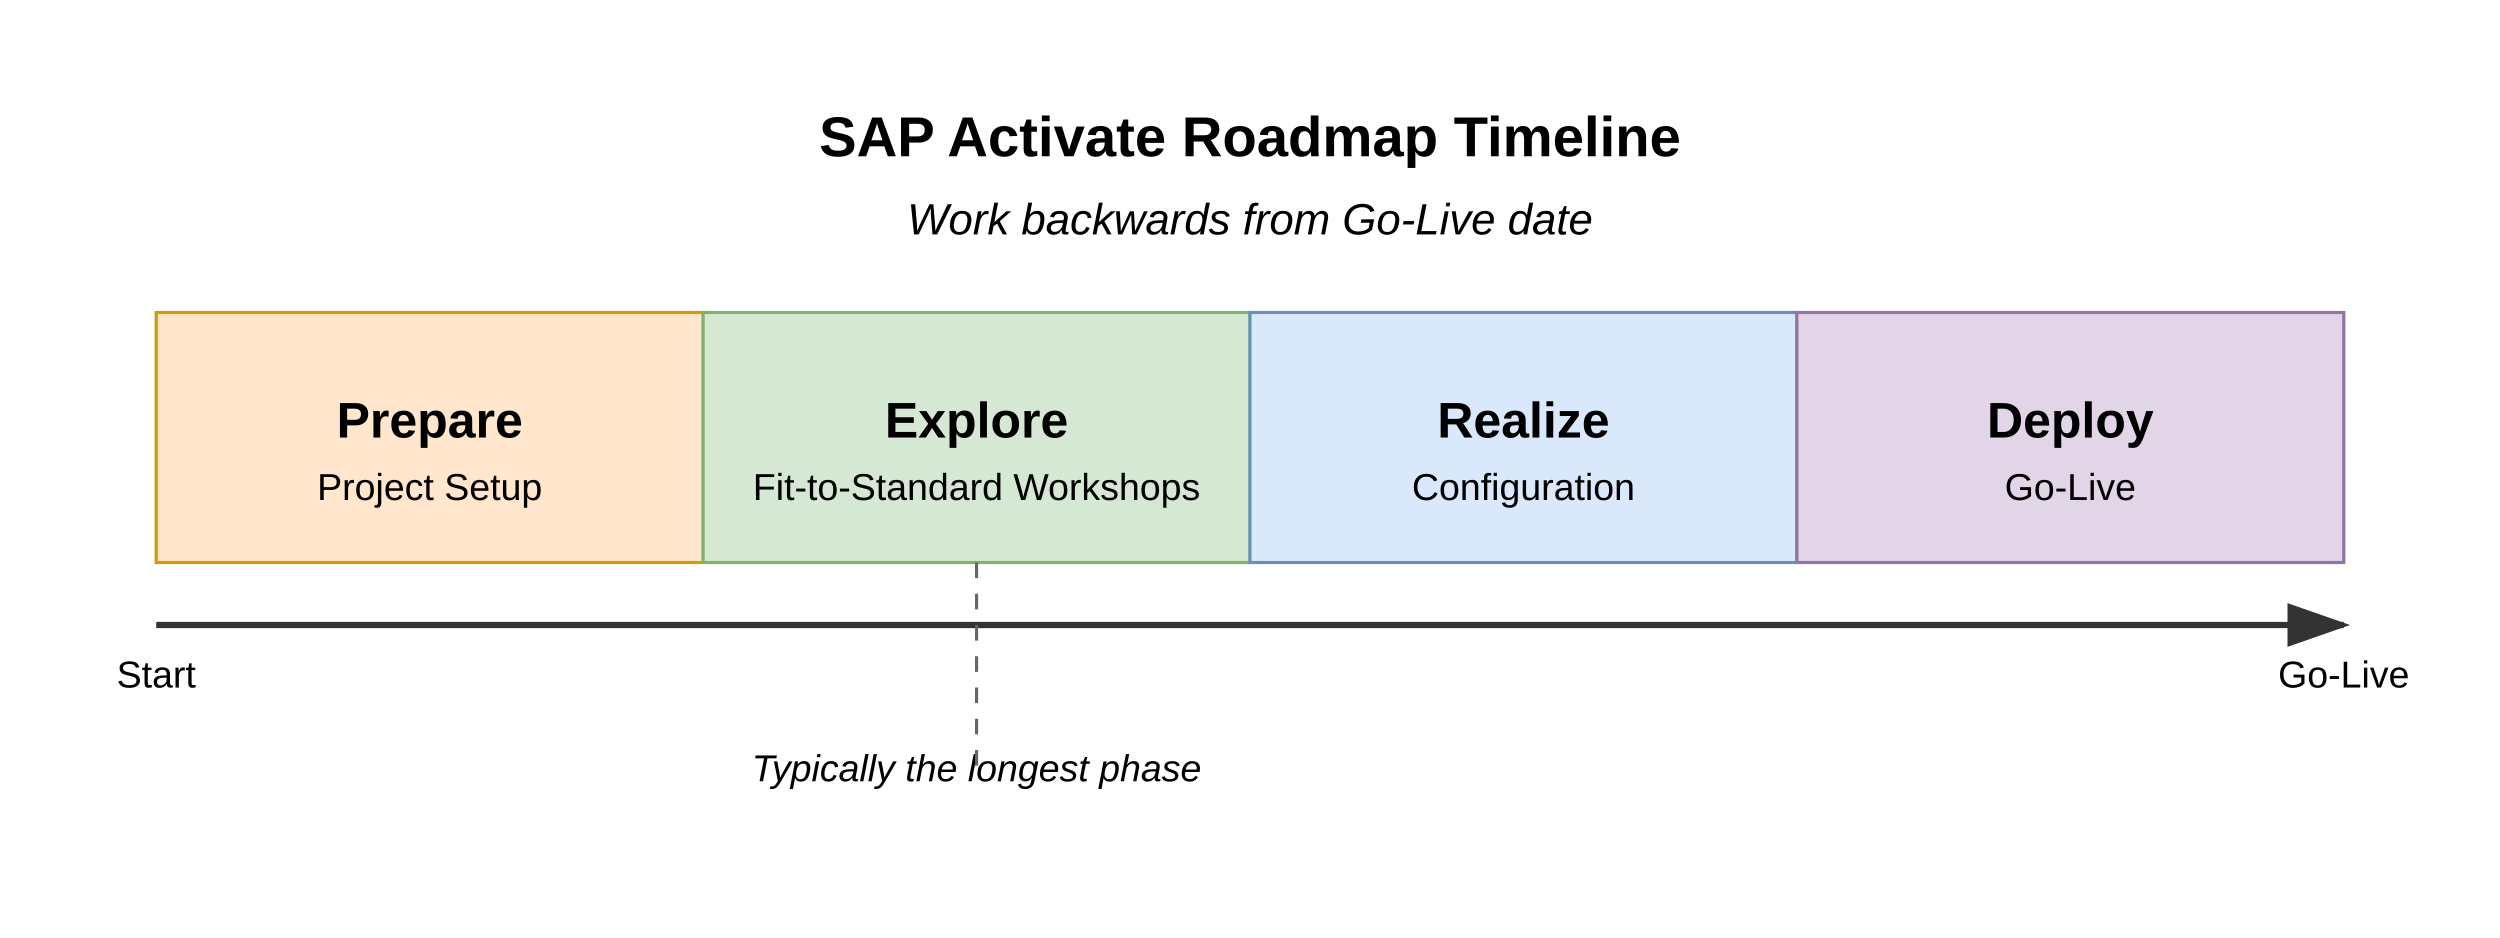
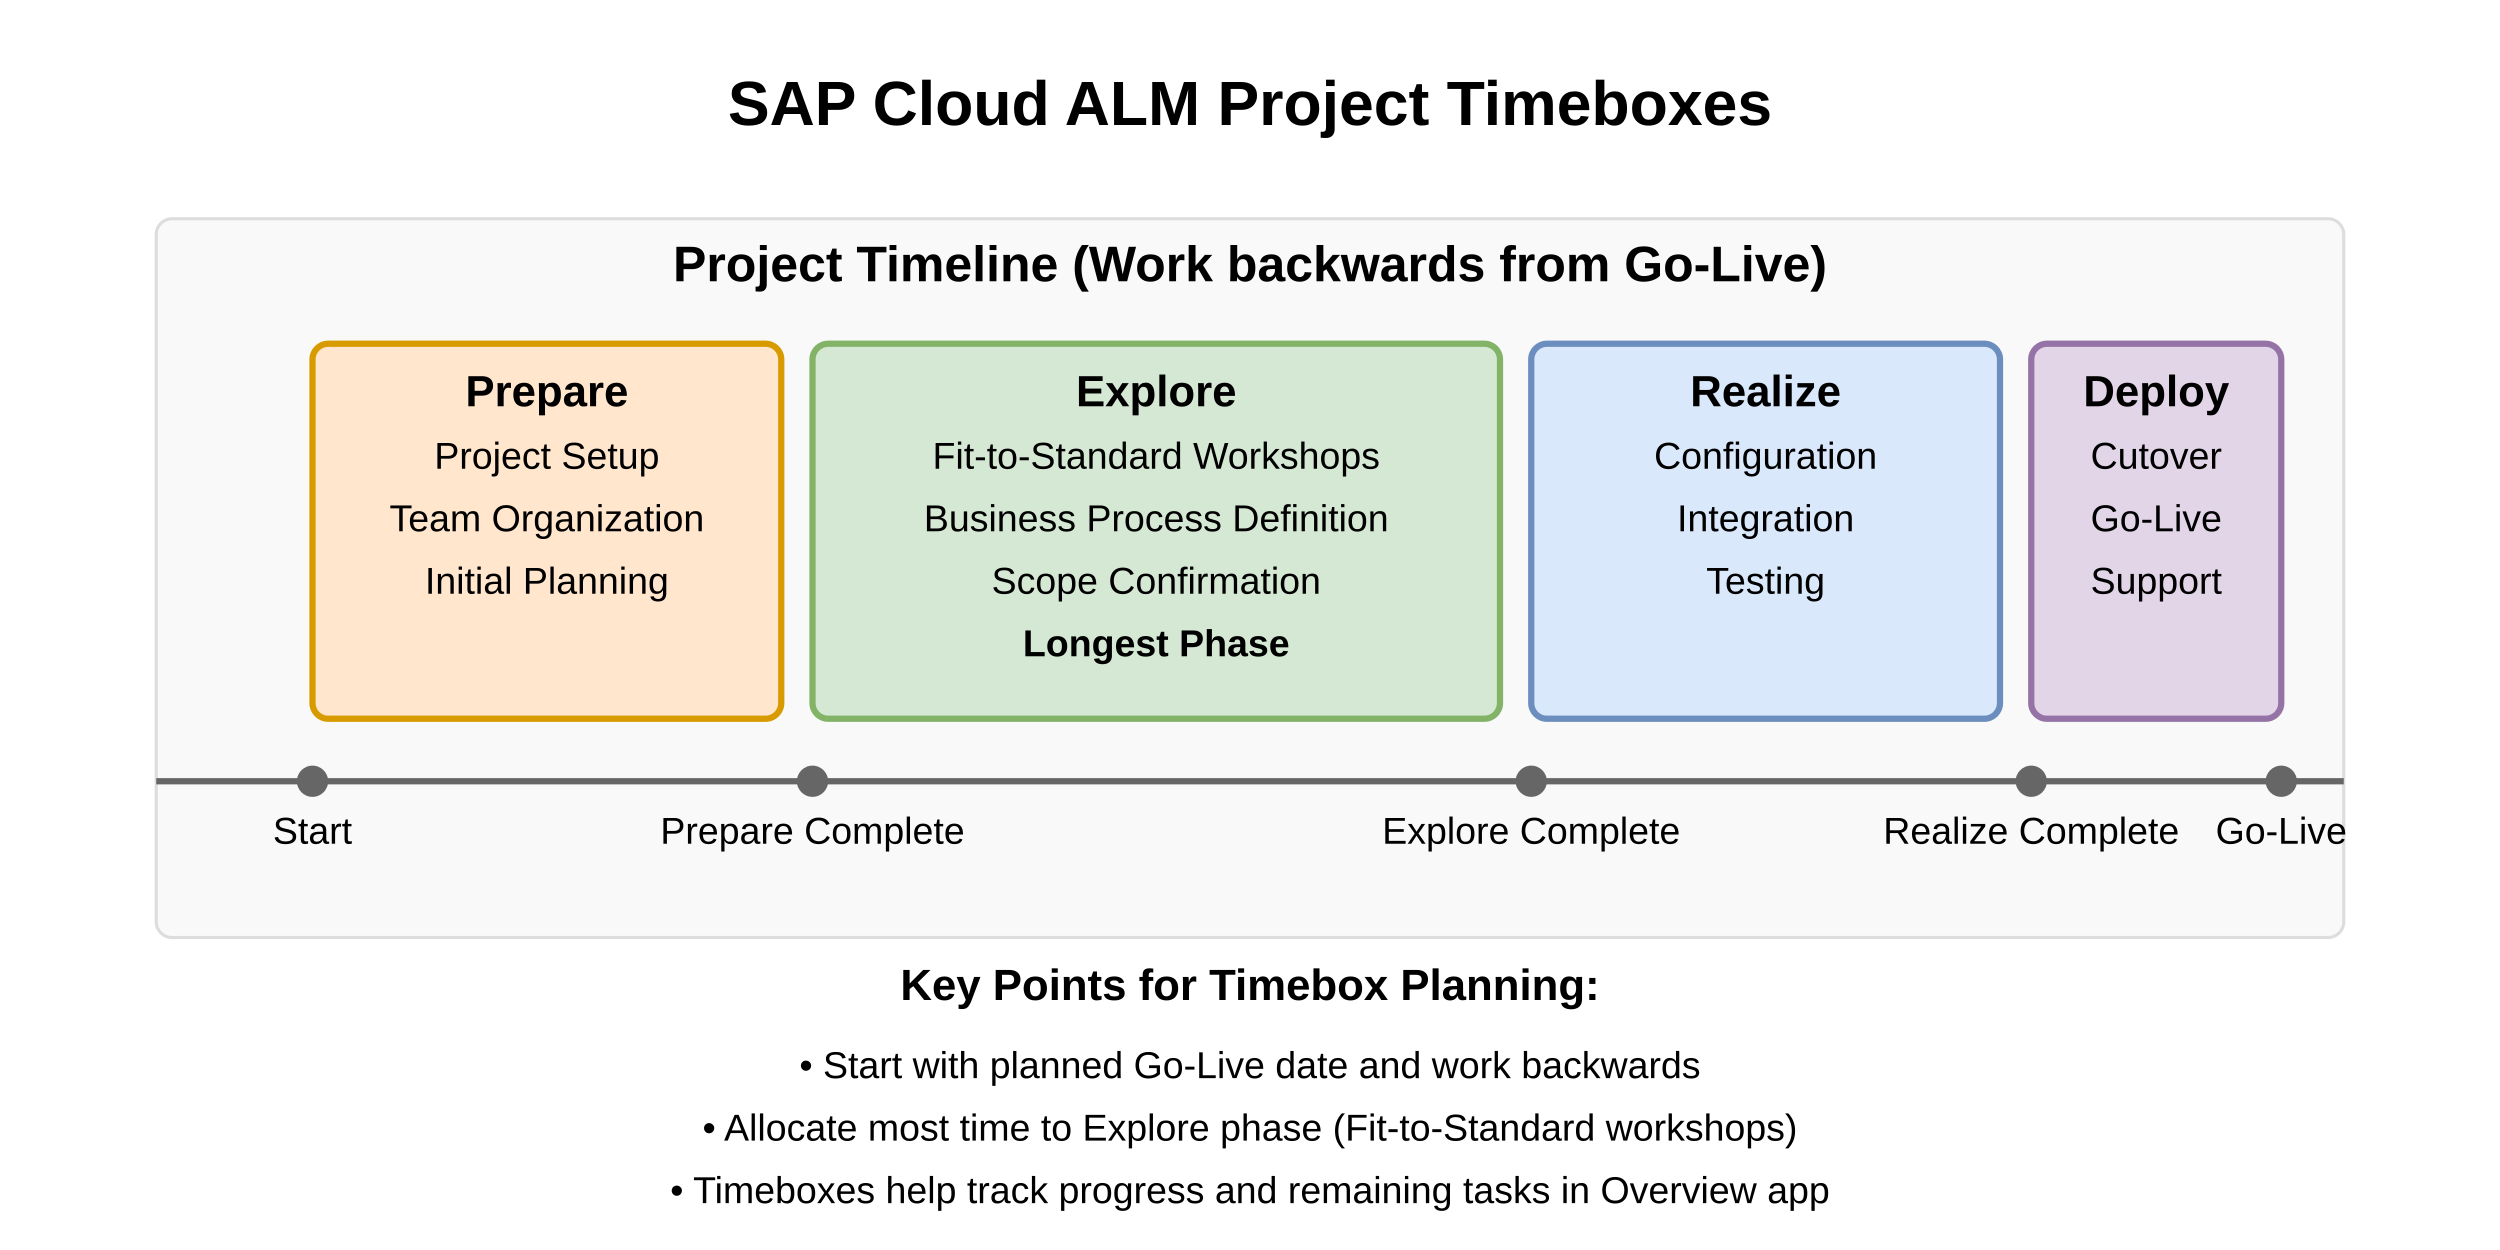
- <svg xmlns="http://www.w3.org/2000/svg" viewBox="0 0 800 300">
-   <rect x="50" y="100" width="700" height="80" fill="#f0f0f0" stroke="#ccc" />
-   <rect x="50" y="100" width="175" height="80" fill="#ffe6cc" stroke="#d79b00" />
-   <rect x="225" y="100" width="175" height="80" fill="#d5e8d4" stroke="#82b366" />
-   <rect x="400" y="100" width="175" height="80" fill="#dae8fc" stroke="#6c8ebf" />
-   <rect x="575" y="100" width="175" height="80" fill="#e1d5e7" stroke="#9673a6" />
-   <text x="137.5" y="140" text-anchor="middle" font-family="Arial" font-size="16" font-weight="bold">Prepare</text>
-   <text x="137.5" y="160" text-anchor="middle" font-family="Arial" font-size="12">Project Setup</text>
-   <text x="312.5" y="140" text-anchor="middle" font-family="Arial" font-size="16" font-weight="bold">Explore</text>
-   <text x="312.5" y="160" text-anchor="middle" font-family="Arial" font-size="12">Fit-to-Standard Workshops</text>
-   <text x="487.5" y="140" text-anchor="middle" font-family="Arial" font-size="16" font-weight="bold">Realize</text>
-   <text x="487.5" y="160" text-anchor="middle" font-family="Arial" font-size="12">Configuration</text>
-   <text x="662.5" y="140" text-anchor="middle" font-family="Arial" font-size="16" font-weight="bold">Deploy</text>
-   <text x="662.5" y="160" text-anchor="middle" font-family="Arial" font-size="12">Go-Live</text>
-   <line x1="50" y1="200" x2="750" y2="200" stroke="#333" stroke-width="2" marker-end="url(#arrowhead)" />
-   <defs>
-     <marker id="arrowhead" markerWidth="10" markerHeight="7" refX="9" refY="3.5" orient="auto">
-       <polygon points="0 0, 10 3.5, 0 7" fill="#333" />
-     </marker>
-   </defs>
-   <text x="400" y="50" text-anchor="middle" font-family="Arial" font-size="18" font-weight="bold">SAP Activate Roadmap Timeline</text>
-   <text x="400" y="75" text-anchor="middle" font-family="Arial" font-size="14" font-style="italic">Work backwards from Go-Live date</text>
-   <text x="50" y="220" text-anchor="middle" font-family="Arial" font-size="12">Start</text>
-   <text x="750" y="220" text-anchor="middle" font-family="Arial" font-size="12">Go-Live</text>
-   <text x="312.5" y="250" text-anchor="middle" font-family="Arial" font-size="12" font-style="italic">Typically the longest phase</text>
-   <line x1="312.5" y1="180" x2="312.5" y2="245" stroke="#666" stroke-width="1" stroke-dasharray="5,5" />
+ <svg xmlns="http://www.w3.org/2000/svg" viewBox="0 0 800 400">
+   <text x="400" y="40" font-family="Arial" font-size="20" font-weight="bold" text-anchor="middle">SAP Cloud ALM Project Timeboxes</text>
+   <rect x="50" y="70" width="700" height="230" fill="#f9f9f9" stroke="#ddd" stroke-width="1" rx="5" />
+   <text x="400" y="90" font-family="Arial" font-size="16" font-weight="bold" text-anchor="middle">Project Timeline (Work backwards from Go-Live)</text>
+   <rect x="100" y="110" width="150" height="120" fill="#ffe6cc" stroke="#d79b00" stroke-width="2" rx="5" />
+   <rect x="260" y="110" width="220" height="120" fill="#d5e8d4" stroke="#82b366" stroke-width="2" rx="5" />
+   <rect x="490" y="110" width="150" height="120" fill="#dae8fc" stroke="#6c8ebf" stroke-width="2" rx="5" />
+   <rect x="650" y="110" width="80" height="120" fill="#e1d5e7" stroke="#9673a6" stroke-width="2" rx="5" />
+   <text x="175" y="130" font-family="Arial" font-size="14" font-weight="bold" text-anchor="middle">Prepare</text>
+   <text x="370" y="130" font-family="Arial" font-size="14" font-weight="bold" text-anchor="middle">Explore</text>
+   <text x="565" y="130" font-family="Arial" font-size="14" font-weight="bold" text-anchor="middle">Realize</text>
+   <text x="690" y="130" font-family="Arial" font-size="14" font-weight="bold" text-anchor="middle">Deploy</text>
+   <text x="175" y="150" font-family="Arial" font-size="12" text-anchor="middle">Project Setup</text>
+   <text x="175" y="170" font-family="Arial" font-size="12" text-anchor="middle">Team Organization</text>
+   <text x="175" y="190" font-family="Arial" font-size="12" text-anchor="middle">Initial Planning</text>
+   <text x="370" y="150" font-family="Arial" font-size="12" text-anchor="middle">Fit-to-Standard Workshops</text>
+   <text x="370" y="170" font-family="Arial" font-size="12" text-anchor="middle">Business Process Definition</text>
+   <text x="370" y="190" font-family="Arial" font-size="12" text-anchor="middle">Scope Confirmation</text>
+   <text x="370" y="210" font-family="Arial" font-size="12" font-weight="bold" text-anchor="middle">Longest Phase</text>
+   <text x="565" y="150" font-family="Arial" font-size="12" text-anchor="middle">Configuration</text>
+   <text x="565" y="170" font-family="Arial" font-size="12" text-anchor="middle">Integration</text>
+   <text x="565" y="190" font-family="Arial" font-size="12" text-anchor="middle">Testing</text>
+   <text x="690" y="150" font-family="Arial" font-size="12" text-anchor="middle">Cutover</text>
+   <text x="690" y="170" font-family="Arial" font-size="12" text-anchor="middle">Go-Live</text>
+   <text x="690" y="190" font-family="Arial" font-size="12" text-anchor="middle">Support</text>
+   <line x1="50" y1="250" x2="750" y2="250" stroke="#666" stroke-width="2" />
+   <circle cx="100" cy="250" r="5" fill="#666" />
+   <text x="100" y="270" font-family="Arial" font-size="12" text-anchor="middle">Start</text>
+   <circle cx="260" cy="250" r="5" fill="#666" />
+   <text x="260" y="270" font-family="Arial" font-size="12" text-anchor="middle">Prepare Complete</text>
+   <circle cx="490" cy="250" r="5" fill="#666" />
+   <text x="490" y="270" font-family="Arial" font-size="12" text-anchor="middle">Explore Complete</text>
+   <circle cx="650" cy="250" r="5" fill="#666" />
+   <text x="650" y="270" font-family="Arial" font-size="12" text-anchor="middle">Realize Complete</text>
+   <circle cx="730" cy="250" r="5" fill="#666" />
+   <text x="730" y="270" font-family="Arial" font-size="12" text-anchor="middle">Go-Live</text>
+   <text x="400" y="320" font-family="Arial" font-size="14" font-weight="bold" text-anchor="middle">Key Points for Timebox Planning:</text>
+   <text x="400" y="345" font-family="Arial" font-size="12" text-anchor="middle">• Start with planned Go-Live date and work backwards</text>
+   <text x="400" y="365" font-family="Arial" font-size="12" text-anchor="middle">• Allocate most time to Explore phase (Fit-to-Standard workshops)</text>
+   <text x="400" y="385" font-family="Arial" font-size="12" text-anchor="middle">• Timeboxes help track progress and remaining tasks in Overview app</text>
</svg>
